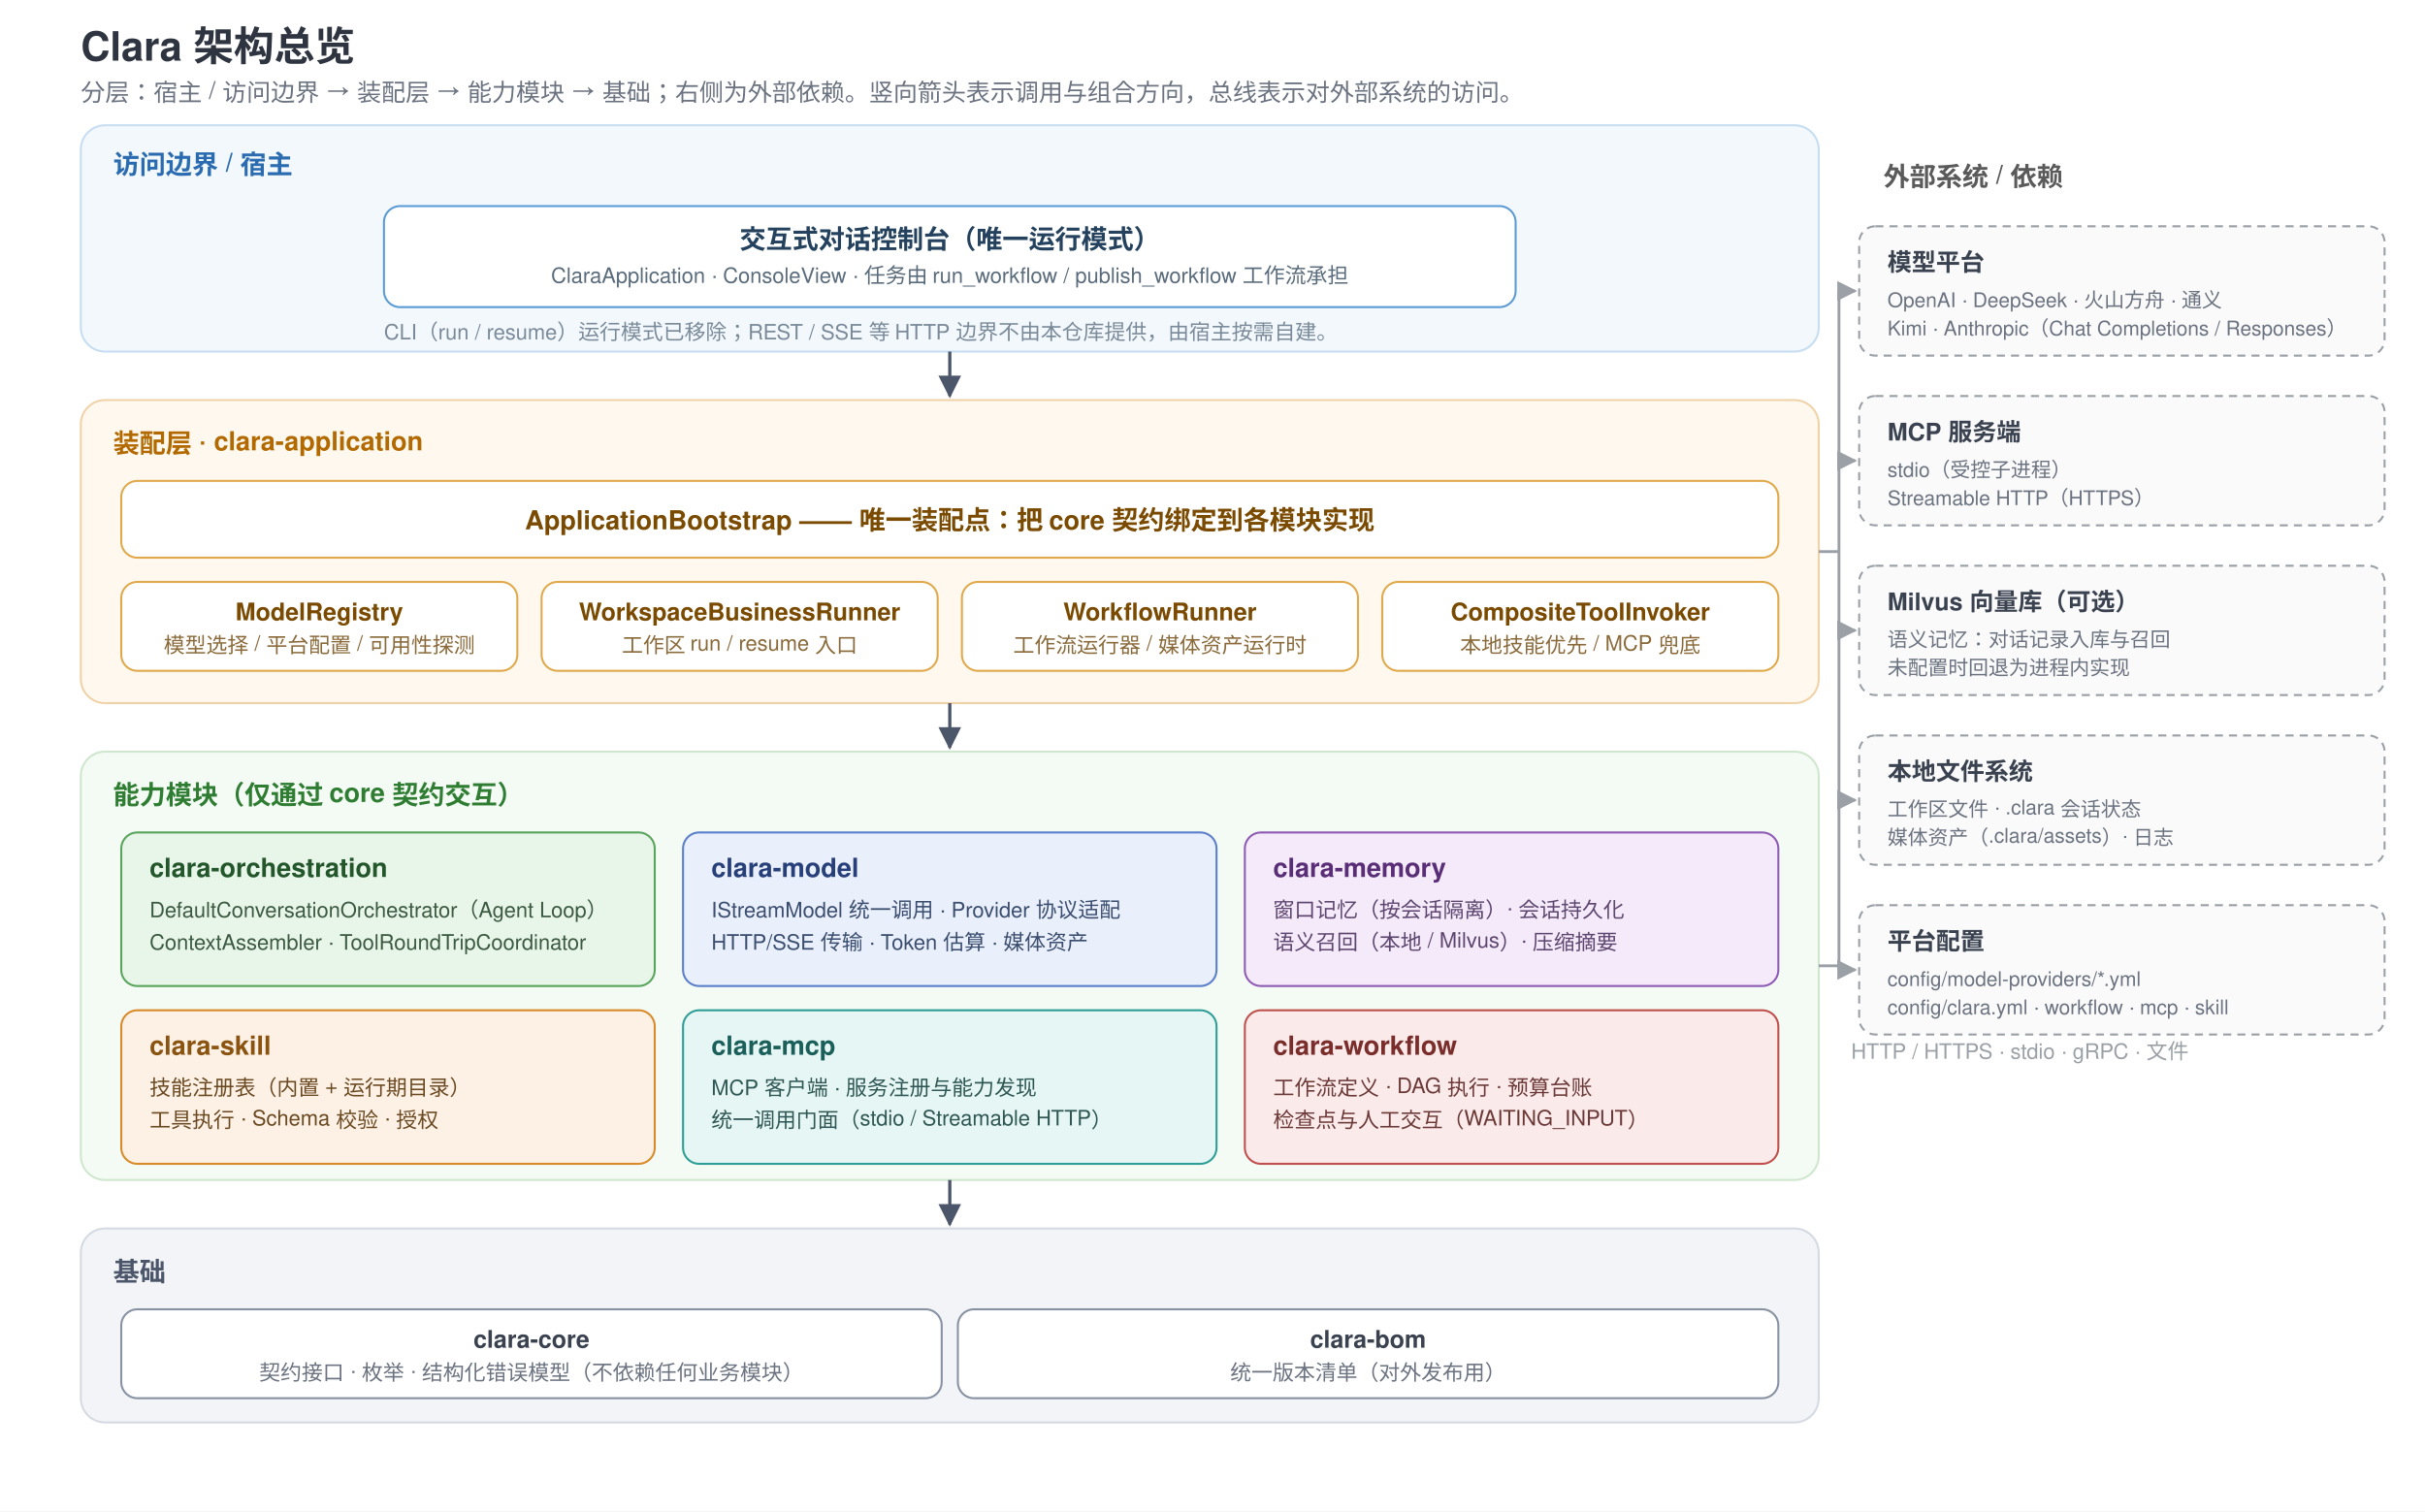
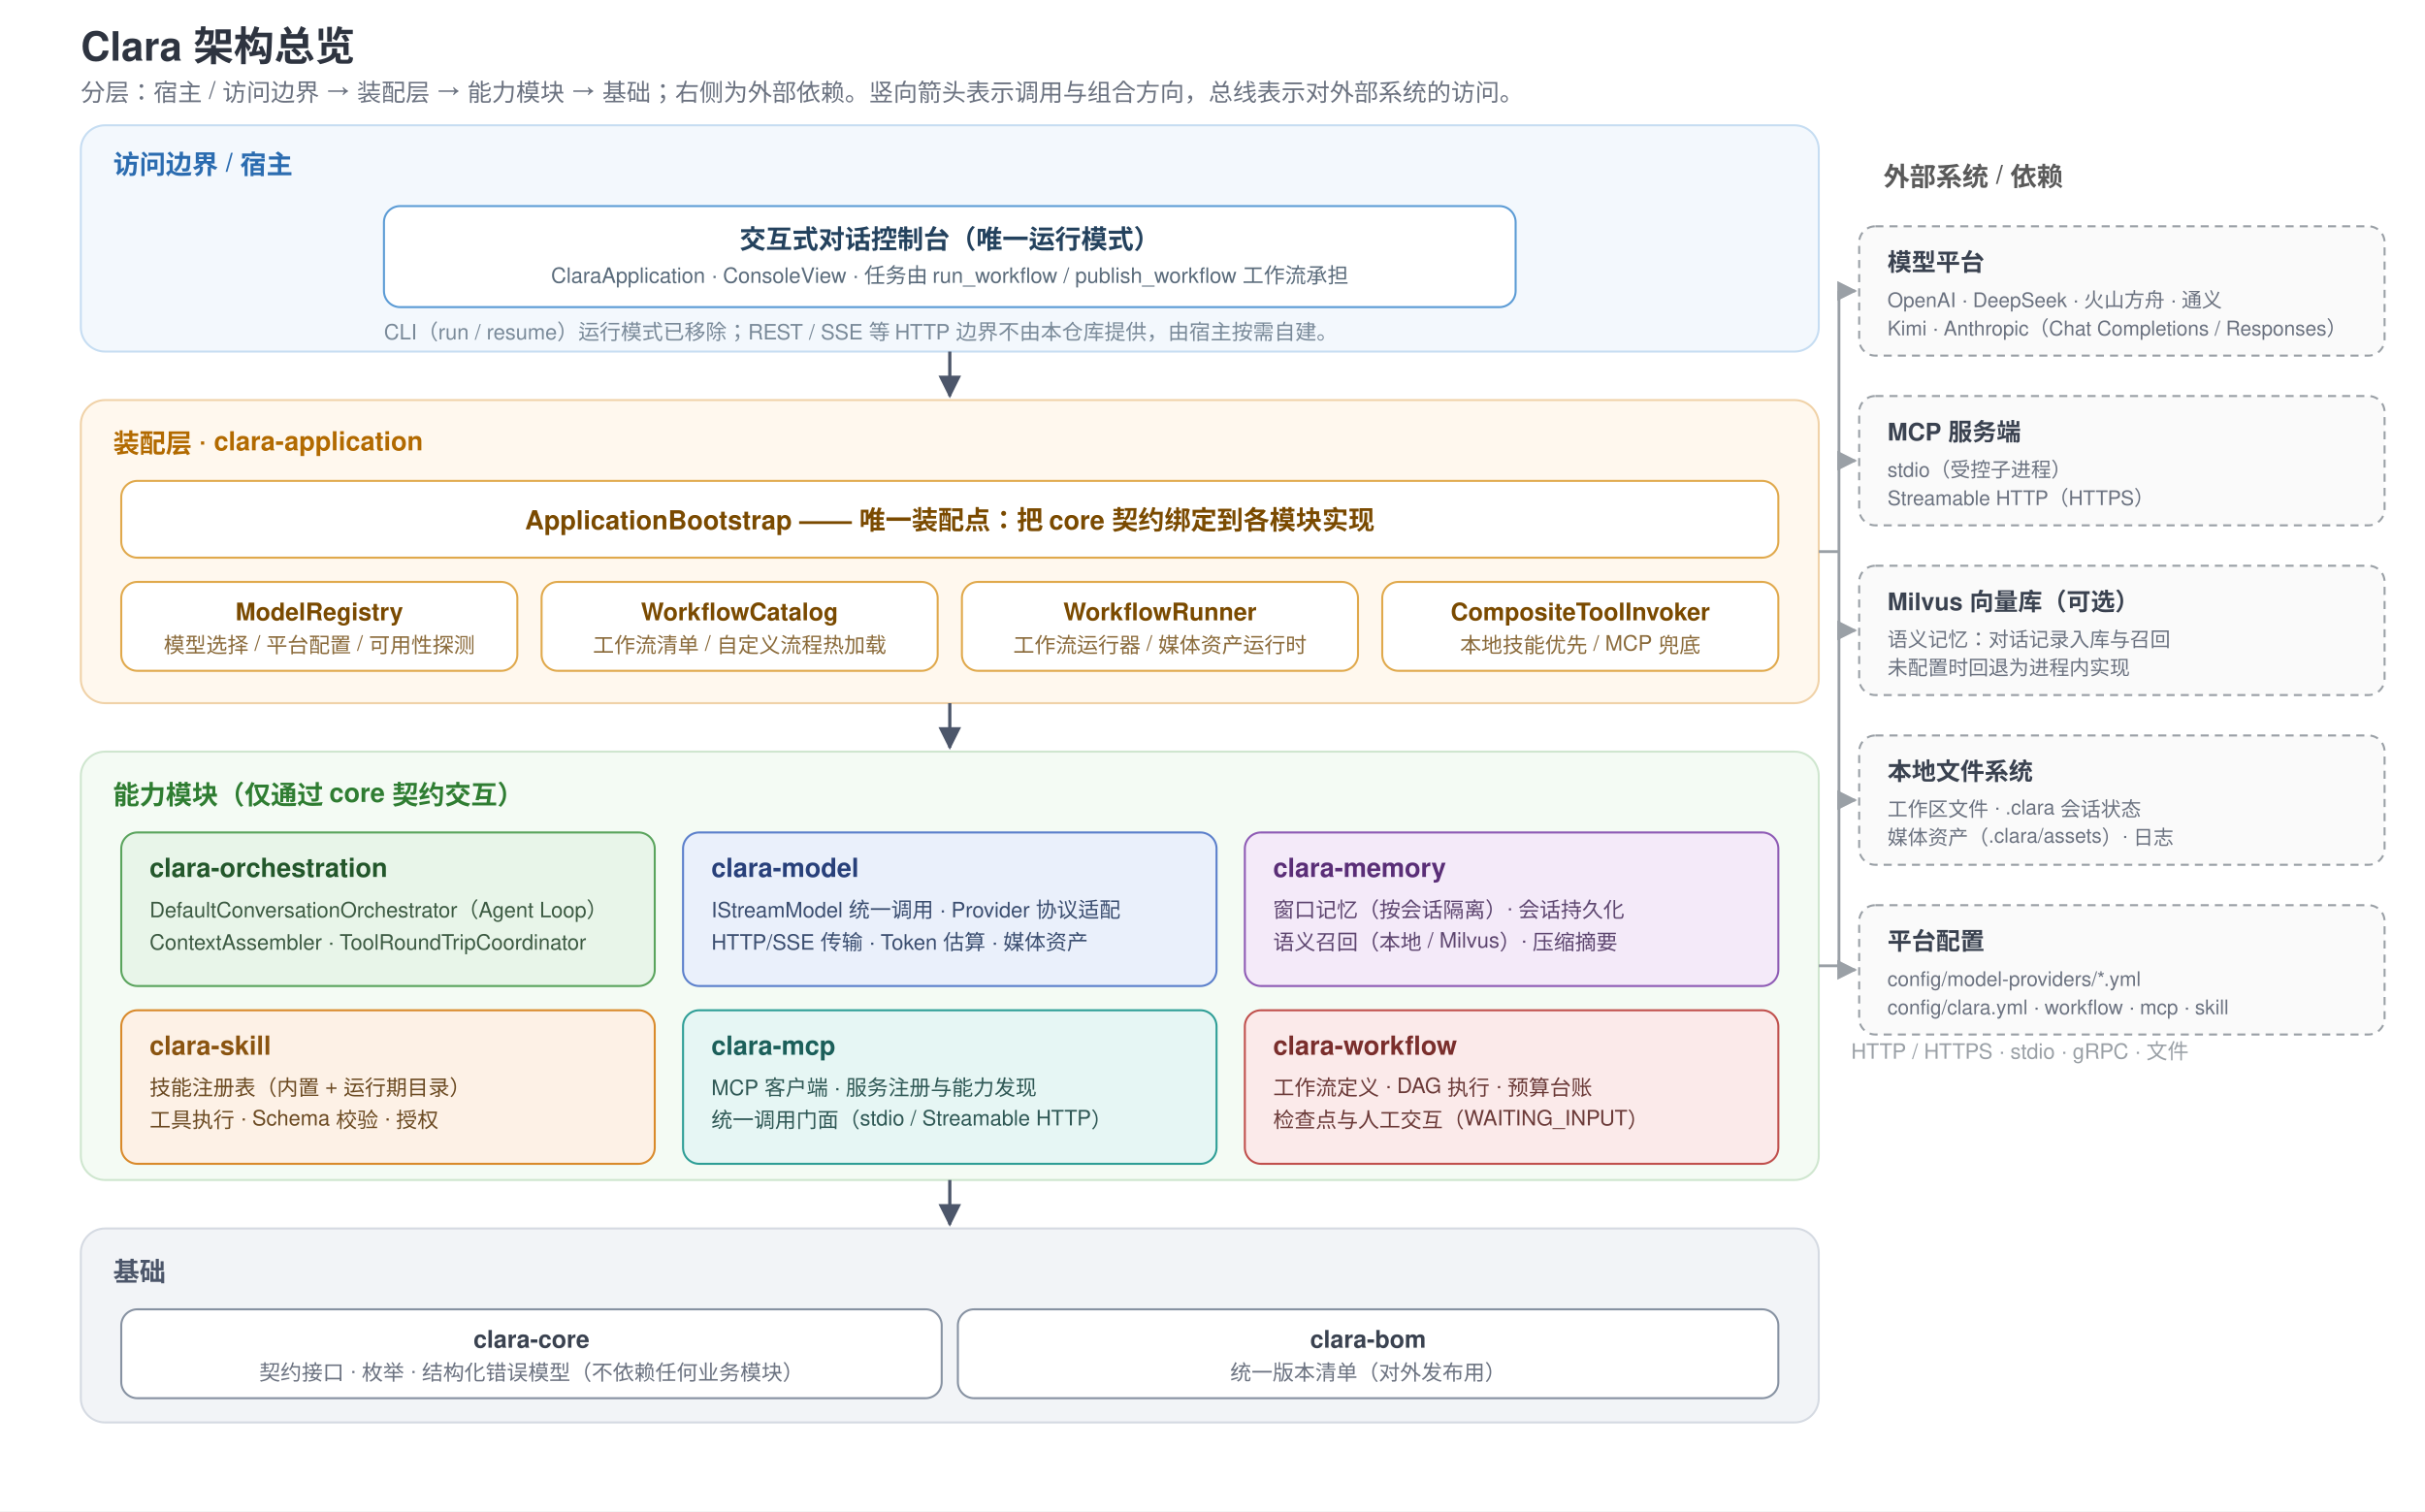
<svg xmlns="http://www.w3.org/2000/svg" viewBox="0 0 1200 748" width="1200" height="748" font-family="'Segoe UI',Helvetica,Arial,sans-serif">
  <defs>
    <marker id="ar" viewBox="0 0 10 10" refX="9" refY="5" markerWidth="7" markerHeight="7" orient="auto-start-reverse">
      <path d="M0,0 L10,5 L0,10 z" fill="#4C566A" />
    </marker>
    <marker id="arG" viewBox="0 0 10 10" refX="9" refY="5" markerWidth="7" markerHeight="7" orient="auto-start-reverse">
      <path d="M0,0 L10,5 L0,10 z" fill="#9AA0A6" />
    </marker>
  </defs>
  <rect x="0" y="0" width="1200" height="748" fill="#FFFFFF" />
  <text x="40" y="30" font-size="20" font-weight="700" fill="#2E3440">Clara 架构总览</text>
  <text x="40" y="50" font-size="12" fill="#6B7280">分层：宿主 / 访问边界 → 装配层 → 能力模块 → 基础；右侧为外部依赖。竖向箭头表示调用与组合方向，总线表示对外部系统的访问。</text>
  <rect x="40" y="62" width="860" height="112" rx="12" fill="#F3F8FD" stroke="#C6DDF2" />
  <text x="56" y="86" font-size="13" font-weight="700" fill="#2B6CB0">访问边界 / 宿主</text>
  <rect x="190" y="102" width="560" height="50" rx="8" fill="#FFFFFF" stroke="#5B9BD5" />
  <text x="470" y="123" font-size="13" font-weight="700" fill="#24425E" text-anchor="middle">交互式对话控制台（唯一运行模式）</text>
  <text x="470" y="140" font-size="10.5" fill="#5A6B7B" text-anchor="middle">ClaraApplication · ConsoleView · 任务由 run_workflow / publish_workflow 工作流承担</text>
  <text x="190" y="168" font-size="10.5" fill="#7A8A99">CLI（run / resume）运行模式已移除；REST / SSE 等 HTTP 边界不由本仓库提供，由宿主按需自建。</text>
  <line x1="470" y1="174" x2="470" y2="196" stroke="#4C566A" stroke-width="1.6" marker-end="url(#ar)" />
  <rect x="40" y="198" width="860" height="150" rx="12" fill="#FFF8EE" stroke="#F0D2A8" />
  <text x="56" y="224" font-size="13" font-weight="700" fill="#B26A00">装配层 · clara-application</text>
  <rect x="60" y="238" width="820" height="38" rx="8" fill="#FFFFFF" stroke="#E0A94C" />
  <text x="470" y="262" font-size="13" font-weight="700" fill="#7A4A00" text-anchor="middle">ApplicationBootstrap —— 唯一装配点：把 core 契约绑定到各模块实现</text>
  <rect x="60" y="288" width="196" height="44" rx="8" fill="#FFFFFF" stroke="#E0A94C" />
  <text x="158" y="307" font-size="12" font-weight="700" fill="#7A4A00" text-anchor="middle">ModelRegistry</text>
  <text x="158" y="323" font-size="10.5" fill="#8A6A3A" text-anchor="middle">模型选择 / 平台配置 / 可用性探测</text>
  <rect x="268" y="288" width="196" height="44" rx="8" fill="#FFFFFF" stroke="#E0A94C" />
-   <text x="366" y="307" font-size="12" font-weight="700" fill="#7A4A00" text-anchor="middle">WorkspaceBusinessRunner</text>
-   <text x="366" y="323" font-size="10.5" fill="#8A6A3A" text-anchor="middle">工作区 run / resume 入口</text>
+   <text x="366" y="307" font-size="12" font-weight="700" fill="#7A4A00" text-anchor="middle">WorkflowCatalog</text>
+   <text x="366" y="323" font-size="10.5" fill="#8A6A3A" text-anchor="middle">工作流清单 / 自定义流程热加载</text>
  <rect x="476" y="288" width="196" height="44" rx="8" fill="#FFFFFF" stroke="#E0A94C" />
  <text x="574" y="307" font-size="12" font-weight="700" fill="#7A4A00" text-anchor="middle">WorkflowRunner</text>
  <text x="574" y="323" font-size="10.5" fill="#8A6A3A" text-anchor="middle">工作流运行器 / 媒体资产运行时</text>
  <rect x="684" y="288" width="196" height="44" rx="8" fill="#FFFFFF" stroke="#E0A94C" />
  <text x="782" y="307" font-size="12" font-weight="700" fill="#7A4A00" text-anchor="middle">CompositeToolInvoker</text>
  <text x="782" y="323" font-size="10.5" fill="#8A6A3A" text-anchor="middle">本地技能优先 / MCP 兜底</text>
  <line x1="470" y1="348" x2="470" y2="370" stroke="#4C566A" stroke-width="1.6" marker-end="url(#ar)" />
  <rect x="40" y="372" width="860" height="212" rx="12" fill="#F4FBF4" stroke="#CFE6CF" />
  <text x="56" y="398" font-size="13" font-weight="700" fill="#2F7D32">能力模块（仅通过 core 契约交互）</text>
  <rect x="60" y="412" width="264" height="76" rx="8" fill="#E8F5E9" stroke="#5AA45D" />
  <text x="74" y="434" font-size="13" font-weight="700" fill="#23572B">clara-orchestration</text>
  <text x="74" y="454" font-size="10.5" fill="#3C5A42">DefaultConversationOrchestrator（Agent Loop）</text>
  <text x="74" y="470" font-size="10.5" fill="#3C5A42">ContextAssembler · ToolRoundTripCoordinator</text>
  <rect x="338" y="412" width="264" height="76" rx="8" fill="#EAF0FB" stroke="#5B7FCB" />
  <text x="352" y="434" font-size="13" font-weight="700" fill="#28407A">clara-model</text>
  <text x="352" y="454" font-size="10.5" fill="#3B4E70">IStreamModel 统一调用 · Provider 协议适配</text>
  <text x="352" y="470" font-size="10.5" fill="#3B4E70">HTTP/SSE 传输 · Token 估算 · 媒体资产</text>
  <rect x="616" y="412" width="264" height="76" rx="8" fill="#F4EAF9" stroke="#8E5BB5" />
  <text x="630" y="434" font-size="13" font-weight="700" fill="#5A2E77">clara-memory</text>
  <text x="630" y="454" font-size="10.5" fill="#5E4670">窗口记忆（按会话隔离）· 会话持久化</text>
  <text x="630" y="470" font-size="10.5" fill="#5E4670">语义召回（本地 / Milvus）· 压缩摘要</text>
  <rect x="60" y="500" width="264" height="76" rx="8" fill="#FDF1E6" stroke="#D98A2B" />
  <text x="74" y="522" font-size="13" font-weight="700" fill="#8A5410">clara-skill</text>
  <text x="74" y="542" font-size="10.5" fill="#6B4A22">技能注册表（内置 + 运行期目录）</text>
  <text x="74" y="558" font-size="10.5" fill="#6B4A22">工具执行 · Schema 校验 · 授权</text>
  <rect x="338" y="500" width="264" height="76" rx="8" fill="#E6F6F4" stroke="#2E9E96" />
  <text x="352" y="522" font-size="13" font-weight="700" fill="#1B5F5A">clara-mcp</text>
  <text x="352" y="542" font-size="10.5" fill="#2F5855">MCP 客户端 · 服务注册与能力发现</text>
  <text x="352" y="558" font-size="10.5" fill="#2F5855">统一调用门面（stdio / Streamable HTTP）</text>
  <rect x="616" y="500" width="264" height="76" rx="8" fill="#FBEAEA" stroke="#C0504D" />
  <text x="630" y="522" font-size="13" font-weight="700" fill="#7A2E2C">clara-workflow</text>
  <text x="630" y="542" font-size="10.5" fill="#6B3A38">工作流定义 · DAG 执行 · 预算台账</text>
  <text x="630" y="558" font-size="10.5" fill="#6B3A38">检查点与人工交互（WAITING_INPUT）</text>
  <line x1="470" y1="584" x2="470" y2="606" stroke="#4C566A" stroke-width="1.6" marker-end="url(#ar)" />
  <rect x="40" y="608" width="860" height="96" rx="12" fill="#F2F4F7" stroke="#D5DAE2" />
  <text x="56" y="634" font-size="13" font-weight="700" fill="#4C566A">基础</text>
  <rect x="60" y="648" width="406" height="44" rx="8" fill="#FFFFFF" stroke="#8792A2" />
  <text x="263" y="667" font-size="12" font-weight="700" fill="#3A4250" text-anchor="middle">clara-core</text>
  <text x="263" y="683" font-size="10.5" fill="#6B7280" text-anchor="middle">契约接口 · 枚举 · 结构化错误模型（不依赖任何业务模块）</text>
  <rect x="474" y="648" width="406" height="44" rx="8" fill="#FFFFFF" stroke="#8792A2" />
  <text x="677" y="667" font-size="12" font-weight="700" fill="#3A4250" text-anchor="middle">clara-bom</text>
  <text x="677" y="683" font-size="10.5" fill="#6B7280" text-anchor="middle">统一版本清单（对外发布用）</text>
  <text x="932" y="92" font-size="13" font-weight="700" fill="#5A5A5A">外部系统 / 依赖</text>
  <rect x="920" y="112" width="260" height="64" rx="8" fill="#FAFAFA" stroke="#9AA0A6" stroke-dasharray="4 3" />
  <text x="934" y="134" font-size="12" font-weight="700" fill="#3A4250">模型平台</text>
  <text x="934" y="152" font-size="10" fill="#6B7280">OpenAI · DeepSeek · 火山方舟 · 通义</text>
  <text x="934" y="166" font-size="10" fill="#6B7280">Kimi · Anthropic（Chat Completions / Responses）</text>
  <rect x="920" y="196" width="260" height="64" rx="8" fill="#FAFAFA" stroke="#9AA0A6" stroke-dasharray="4 3" />
  <text x="934" y="218" font-size="12" font-weight="700" fill="#3A4250">MCP 服务端</text>
  <text x="934" y="236" font-size="10" fill="#6B7280">stdio（受控子进程）</text>
  <text x="934" y="250" font-size="10" fill="#6B7280">Streamable HTTP（HTTPS）</text>
  <rect x="920" y="280" width="260" height="64" rx="8" fill="#FAFAFA" stroke="#9AA0A6" stroke-dasharray="4 3" />
  <text x="934" y="302" font-size="12" font-weight="700" fill="#3A4250">Milvus 向量库（可选）</text>
  <text x="934" y="320" font-size="10" fill="#6B7280">语义记忆：对话记录入库与召回</text>
  <text x="934" y="334" font-size="10" fill="#6B7280">未配置时回退为进程内实现</text>
  <rect x="920" y="364" width="260" height="64" rx="8" fill="#FAFAFA" stroke="#9AA0A6" stroke-dasharray="4 3" />
  <text x="934" y="386" font-size="12" font-weight="700" fill="#3A4250">本地文件系统</text>
  <text x="934" y="404" font-size="10" fill="#6B7280">工作区文件 · .clara 会话状态</text>
  <text x="934" y="418" font-size="10" fill="#6B7280">媒体资产（.clara/assets）· 日志</text>
  <rect x="920" y="448" width="260" height="64" rx="8" fill="#FAFAFA" stroke="#9AA0A6" stroke-dasharray="4 3" />
  <text x="934" y="470" font-size="12" font-weight="700" fill="#3A4250">平台配置</text>
  <text x="934" y="488" font-size="10" fill="#6B7280">config/model-providers/*.yml</text>
  <text x="934" y="502" font-size="10" fill="#6B7280">config/clara.yml · workflow · mcp · skill</text>
  <line x1="900" y1="273" x2="910" y2="273" stroke="#9AA0A6" stroke-width="1.4" />
  <line x1="900" y1="478" x2="910" y2="478" stroke="#9AA0A6" stroke-width="1.4" />
  <line x1="910" y1="144" x2="910" y2="480" stroke="#9AA0A6" stroke-width="1.4" />
  <line x1="910" y1="144" x2="918" y2="144" stroke="#9AA0A6" stroke-width="1.4" marker-end="url(#arG)" />
  <line x1="910" y1="228" x2="918" y2="228" stroke="#9AA0A6" stroke-width="1.4" marker-end="url(#arG)" />
  <line x1="910" y1="312" x2="918" y2="312" stroke="#9AA0A6" stroke-width="1.4" marker-end="url(#arG)" />
  <line x1="910" y1="396" x2="918" y2="396" stroke="#9AA0A6" stroke-width="1.4" marker-end="url(#arG)" />
  <line x1="910" y1="480" x2="918" y2="480" stroke="#9AA0A6" stroke-width="1.4" marker-end="url(#arG)" />
  <text x="916" y="524" font-size="10.5" fill="#9AA0A6">HTTP / HTTPS · stdio · gRPC · 文件</text>
</svg>
